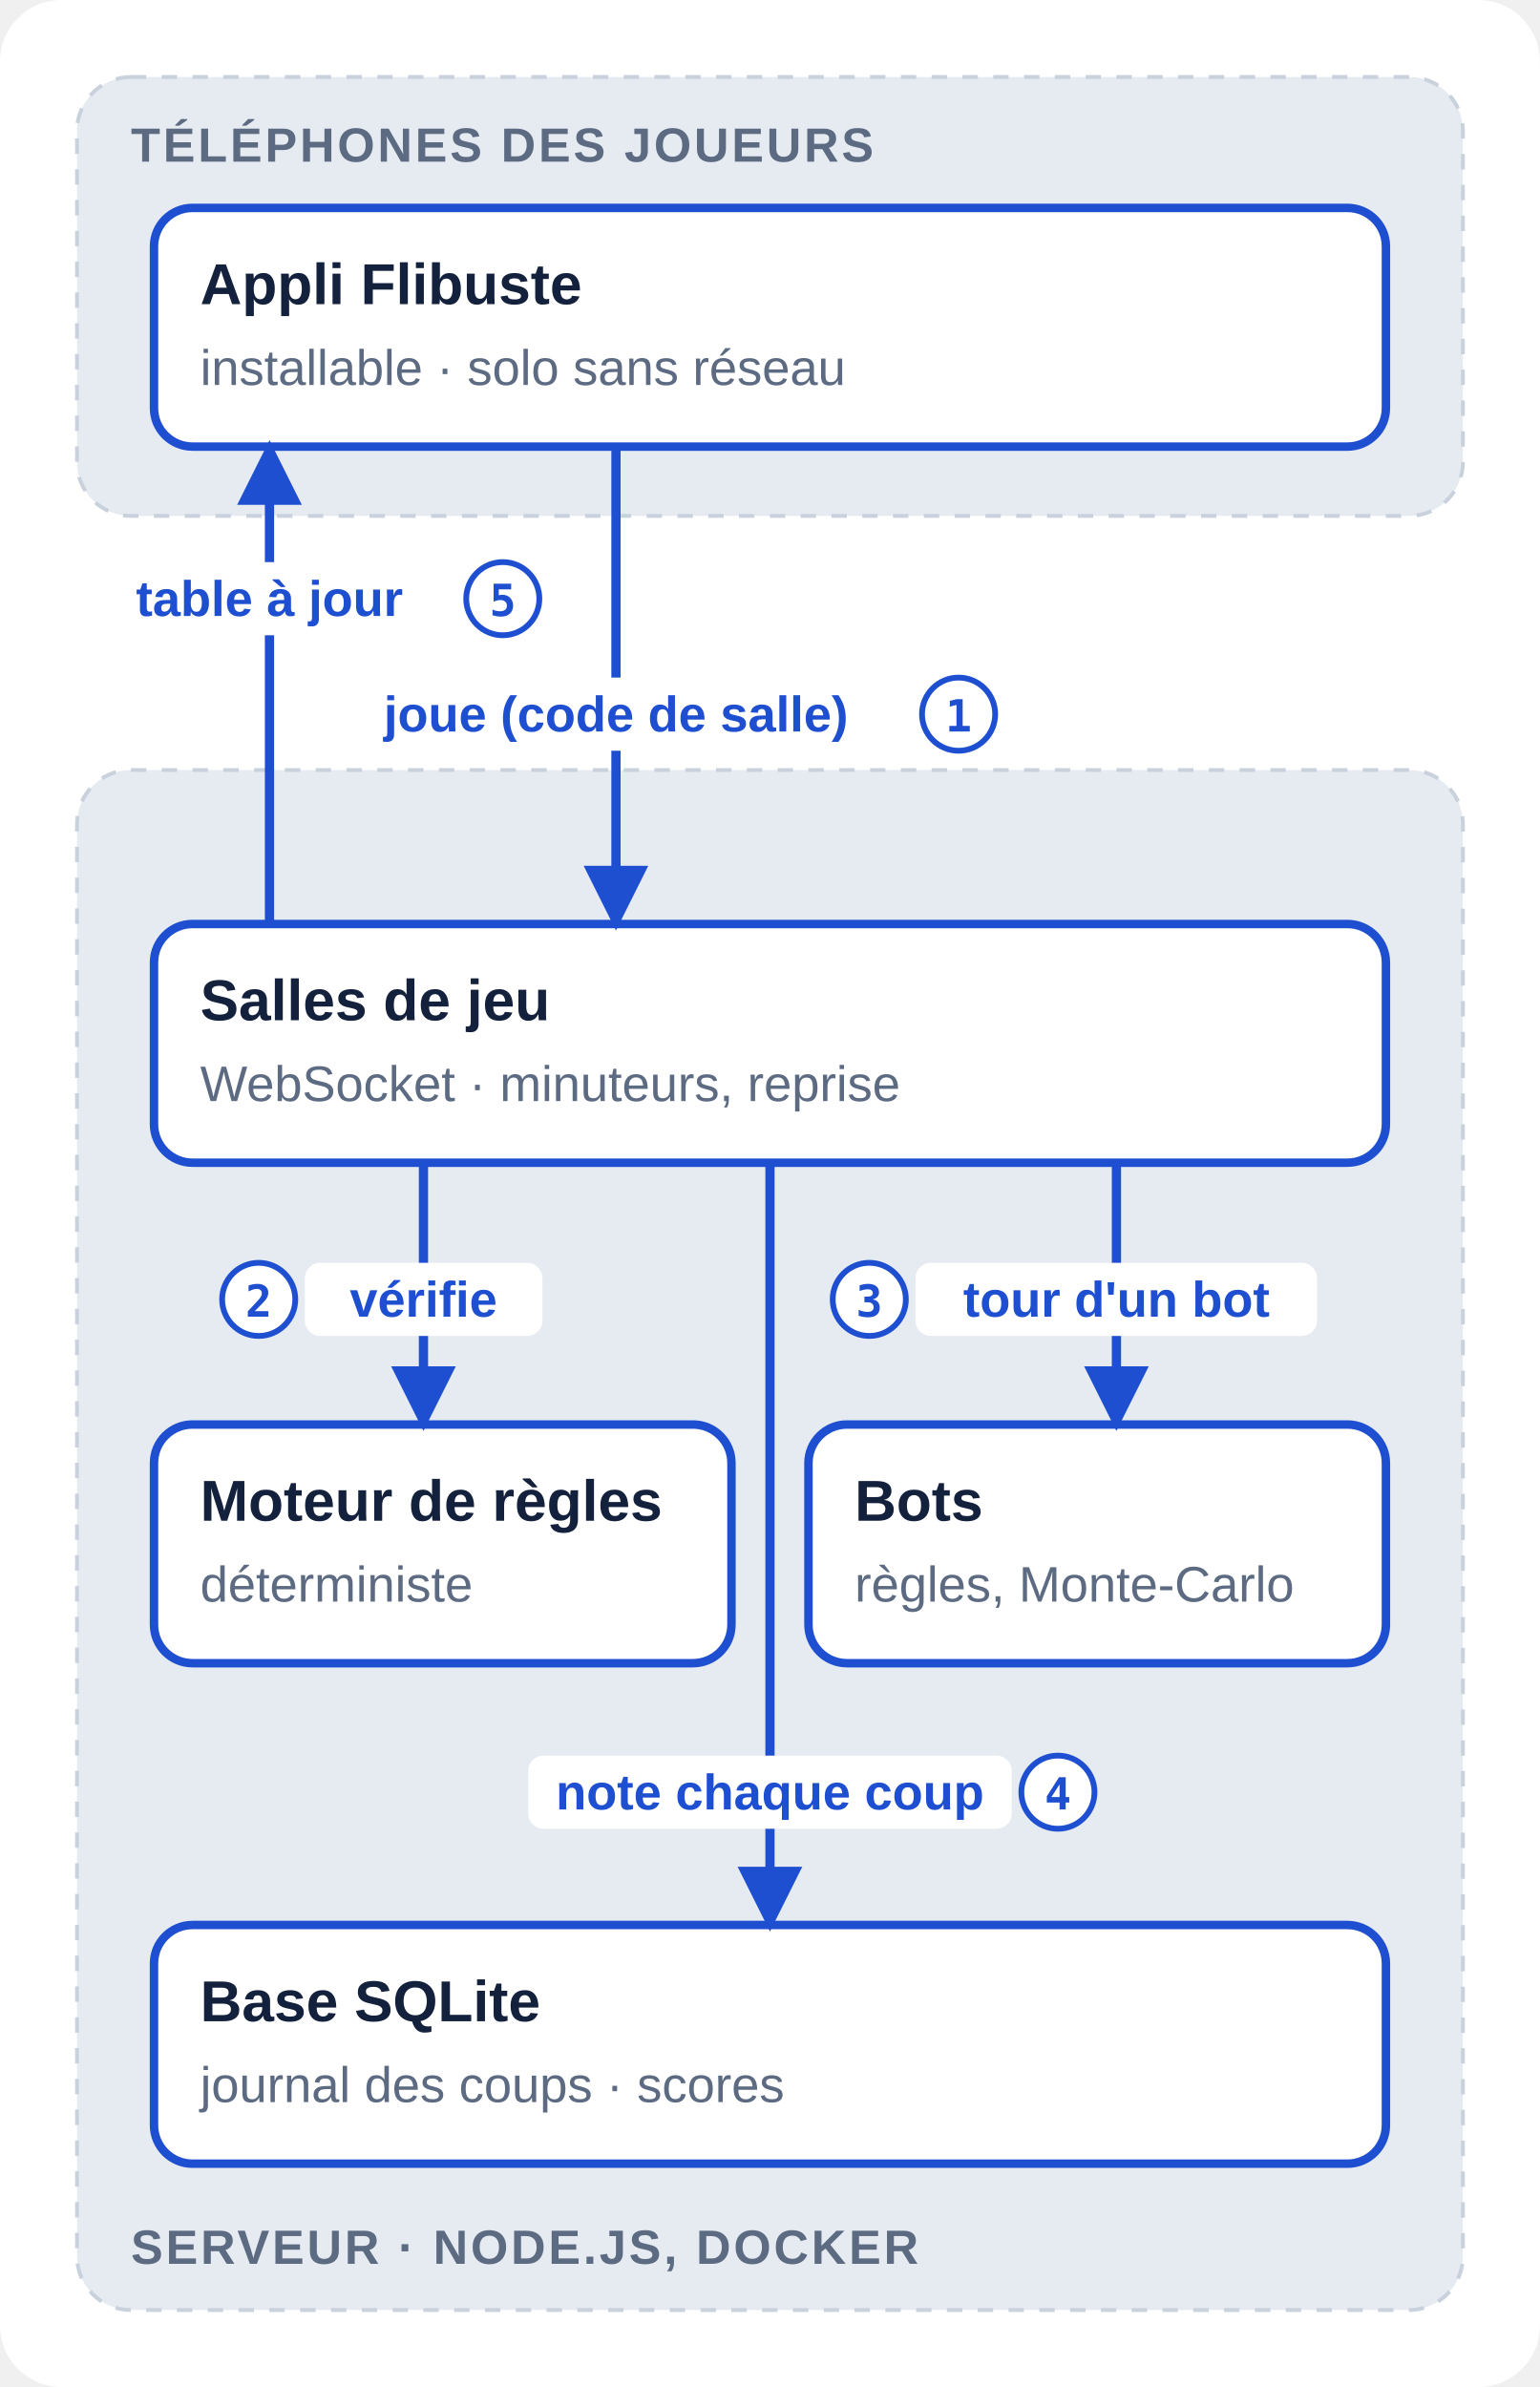
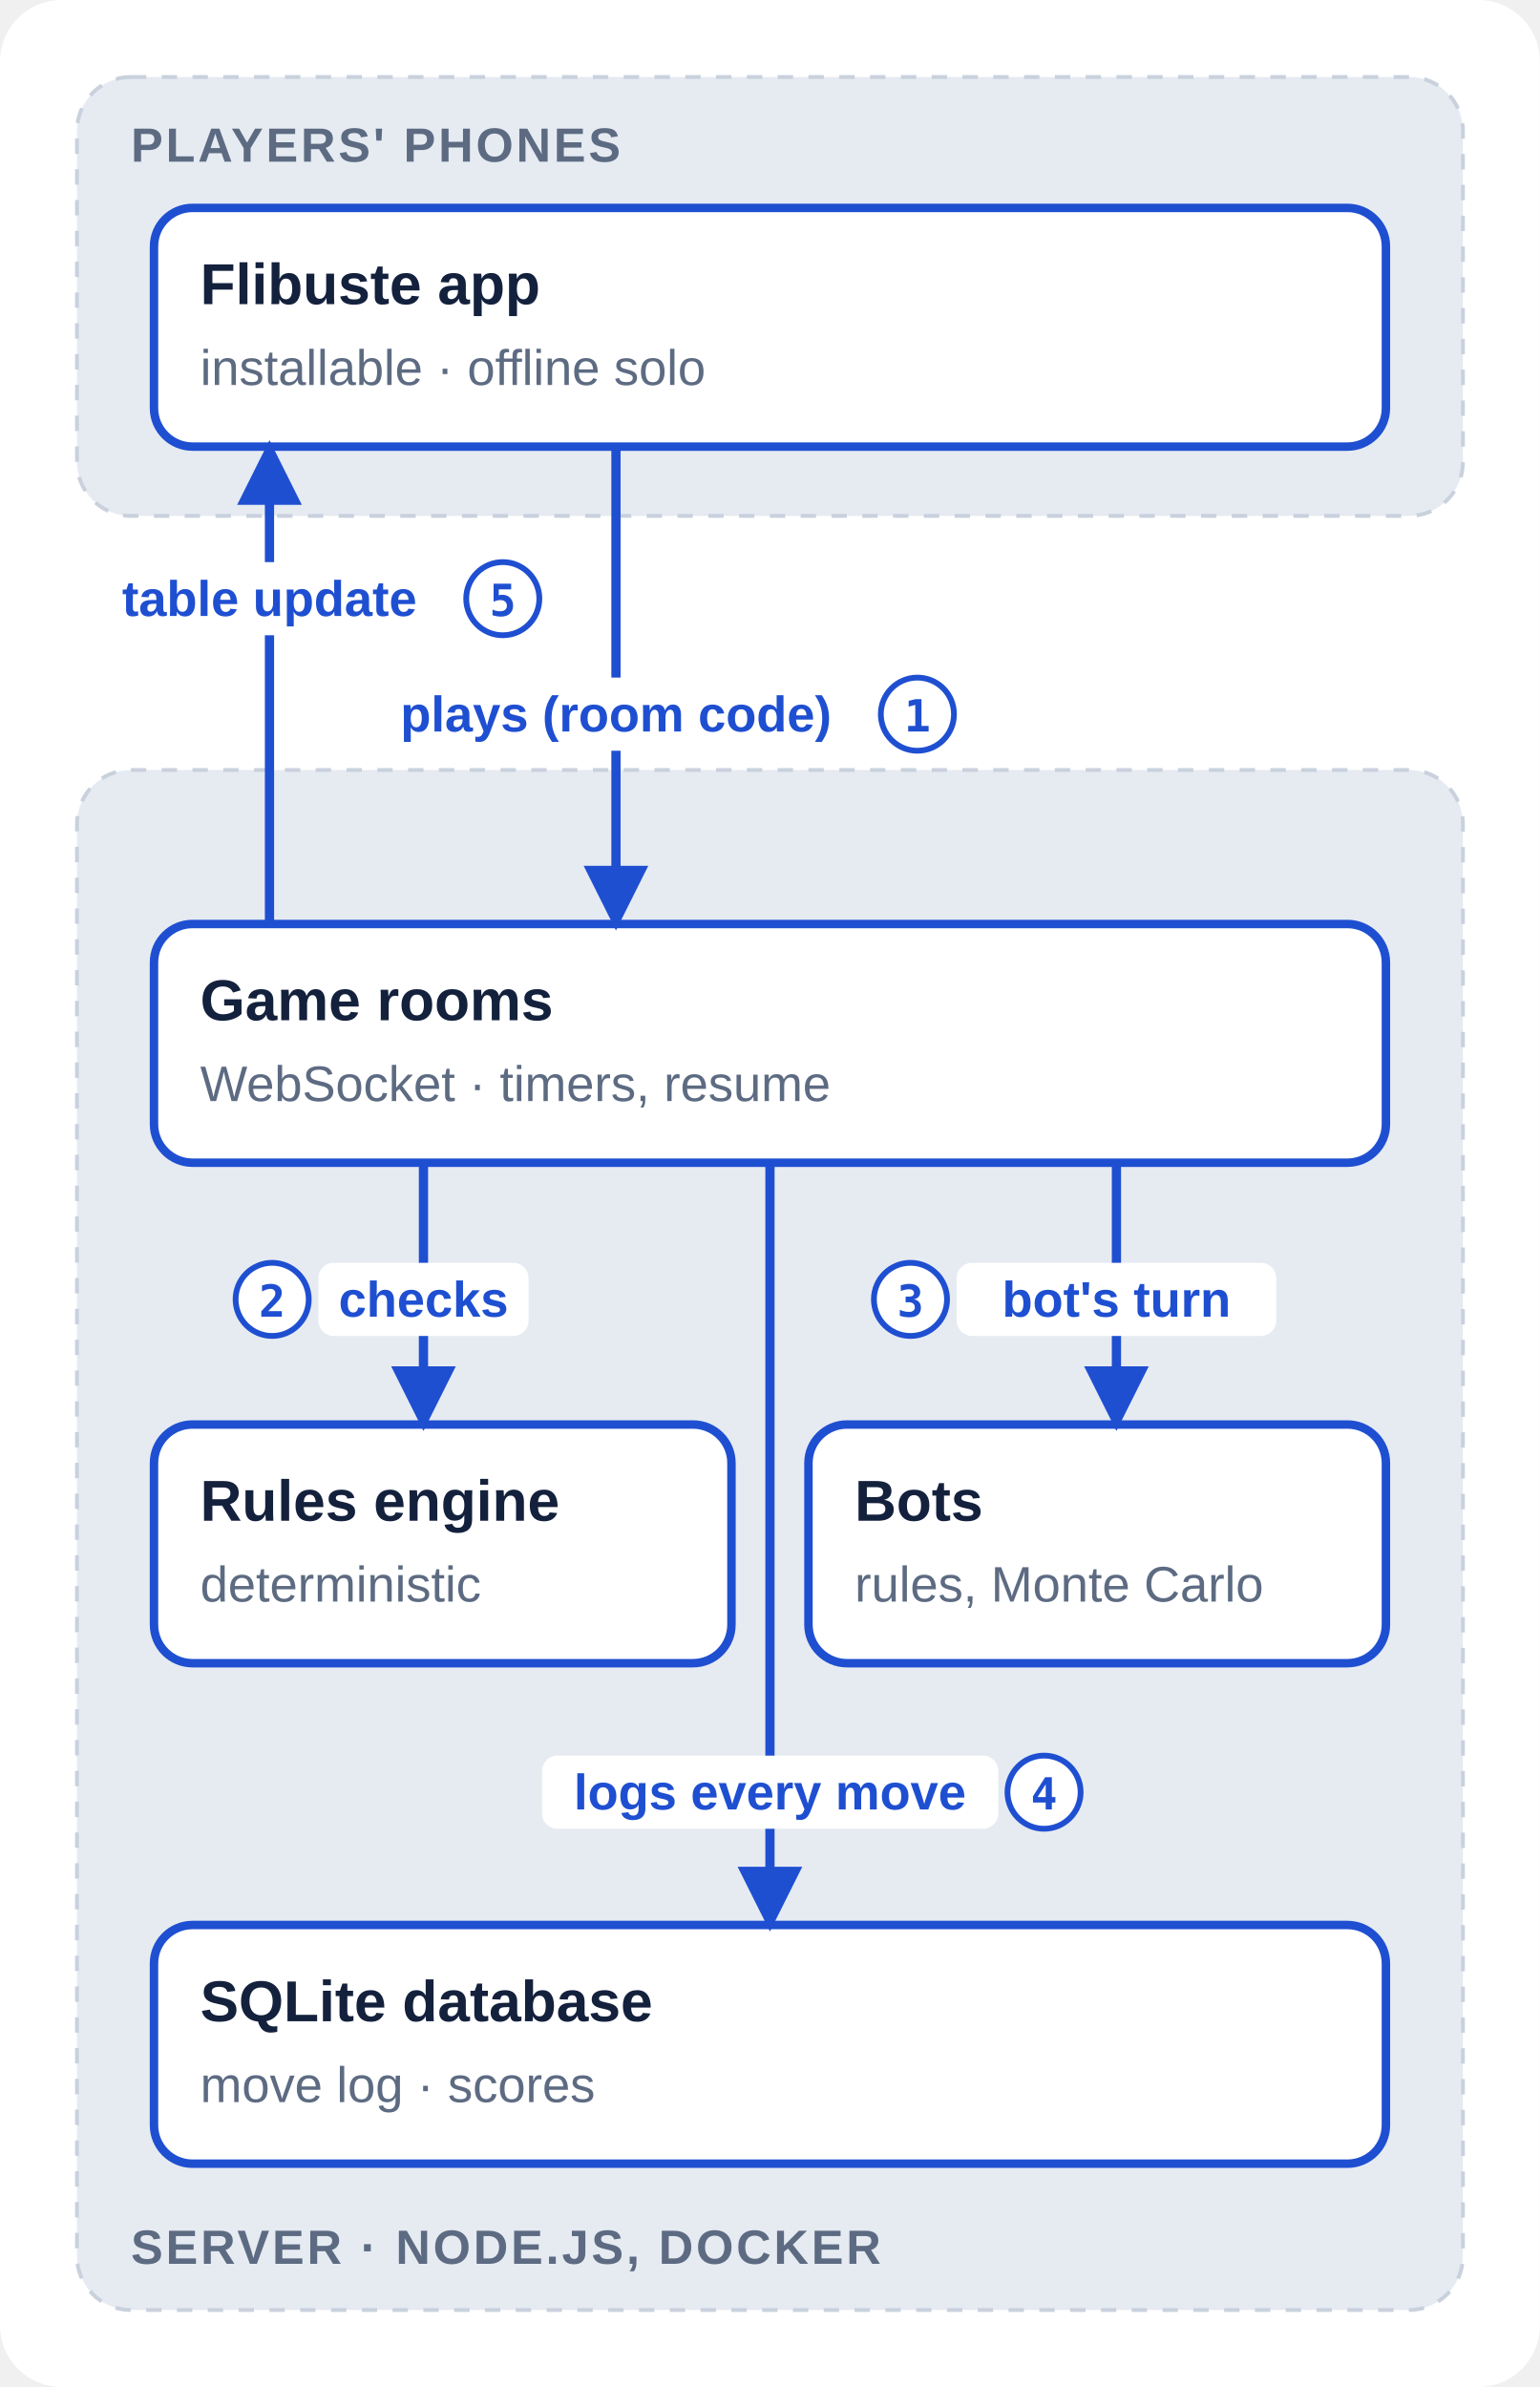
- <svg xmlns="http://www.w3.org/2000/svg" viewBox="0 0 400 620" width="400" height="620" font-family="IBM Plex Sans, Segoe UI, Helvetica Neue, Arial, sans-serif" role="img" aria-label="Architecture de Flibuste">
+ <svg xmlns="http://www.w3.org/2000/svg" viewBox="0 0 400 620" width="400" height="620" font-family="IBM Plex Sans, Segoe UI, Helvetica Neue, Arial, sans-serif" role="img" aria-label="Flibuste architecture">
  <defs>
    <marker id="a" viewBox="0 0 10 10" refX="9" refY="5" markerWidth="7" markerHeight="7" orient="auto-start-reverse">
      <path d="M0 0L10 5L0 10z" fill="#1f4fd1" />
    </marker>
  </defs>
  <rect width="400" height="620" rx="16" fill="#ffffff" />
  <rect x="20" y="20" width="360" height="114" rx="14" fill="#e6ebf2" stroke="#c9d1dd" stroke-dasharray="4 4" />
-   <text x="34" y="42" fill="#5d6b82" font-size="12.5" font-weight="600" letter-spacing=".72">TÉLÉPHONES DES JOUEURS</text>
+   <text x="34" y="42" fill="#5d6b82" font-size="12.5" font-weight="600" letter-spacing=".72">PLAYERS' PHONES</text>
  <rect x="40" y="54" width="320" height="62" rx="10" fill="#fff" stroke="#1f4fd1" stroke-width="2.2" />
-   <text x="52" y="79" fill="#14213d" font-size="15" font-weight="600">Appli Flibuste</text>
-   <text x="52" y="100" fill="#5d6b82" font-size="13">installable · solo sans réseau</text>
+   <text x="52" y="79" fill="#14213d" font-size="15" font-weight="600">Flibuste app</text>
+   <text x="52" y="100" fill="#5d6b82" font-size="13">installable · offline solo</text>
  <rect x="20" y="200" width="360" height="400" rx="14" fill="#e6ebf2" stroke="#c9d1dd" stroke-dasharray="4 4" />
-   <text x="34" y="588" fill="#5d6b82" font-size="12.5" font-weight="600" letter-spacing=".72">SERVEUR · NODE.JS, DOCKER</text>
+   <text x="34" y="588" fill="#5d6b82" font-size="12.5" font-weight="600" letter-spacing=".72">SERVER · NODE.JS, DOCKER</text>
  <rect x="40" y="240" width="320" height="62" rx="10" fill="#fff" stroke="#1f4fd1" stroke-width="2.2" />
-   <text x="52" y="265" fill="#14213d" font-size="15" font-weight="600">Salles de jeu</text>
-   <text x="52" y="286" fill="#5d6b82" font-size="13">WebSocket · minuteurs, reprise</text>
+   <text x="52" y="265" fill="#14213d" font-size="15" font-weight="600">Game rooms</text>
+   <text x="52" y="286" fill="#5d6b82" font-size="13">WebSocket · timers, resume</text>
  <rect x="40" y="370" width="150" height="62" rx="10" fill="#fff" stroke="#1f4fd1" stroke-width="2.2" />
-   <text x="52" y="395" fill="#14213d" font-size="15" font-weight="600">Moteur de règles</text>
-   <text x="52" y="416" fill="#5d6b82" font-size="13">déterministe</text>
+   <text x="52" y="395" fill="#14213d" font-size="15" font-weight="600">Rules engine</text>
+   <text x="52" y="416" fill="#5d6b82" font-size="13">deterministic</text>
  <rect x="210" y="370" width="150" height="62" rx="10" fill="#fff" stroke="#1f4fd1" stroke-width="2.2" />
  <text x="222" y="395" fill="#14213d" font-size="15" font-weight="600">Bots</text>
-   <text x="222" y="416" fill="#5d6b82" font-size="13">règles, Monte-Carlo</text>
+   <text x="222" y="416" fill="#5d6b82" font-size="13">rules, Monte Carlo</text>
  <rect x="40" y="500" width="320" height="62" rx="10" fill="#fff" stroke="#1f4fd1" stroke-width="2.2" />
-   <text x="52" y="525" fill="#14213d" font-size="15" font-weight="600">Base SQLite</text>
-   <text x="52" y="546" fill="#5d6b82" font-size="13">journal des coups · scores</text>
+   <text x="52" y="525" fill="#14213d" font-size="15" font-weight="600">SQLite database</text>
+   <text x="52" y="546" fill="#5d6b82" font-size="13">move log · scores</text>
  <path d="M70 240L70 116" fill="none" stroke="#1f4fd1" stroke-width="2.4" marker-end="url(#a)" />
  <rect x="21.4" y="146" width="97.2" height="19" rx="4" fill="#fff" />
-   <text x="70" y="160" text-anchor="middle" fill="#1f4fd1" font-size="13" font-weight="600">table à jour</text>
+   <text x="70" y="160" text-anchor="middle" fill="#1f4fd1" font-size="13" font-weight="600">table update</text>
  <circle cx="130.6" cy="155.5" r="9.5" fill="#fff" stroke="#1f4fd1" stroke-width="1.5" />
  <text x="130.6" y="160" text-anchor="middle" fill="#1f4fd1" font-size="11.5" font-weight="700" font-family="IBM Plex Mono, Consolas, monospace">5</text>
  <path d="M160 116L160 240" fill="none" stroke="#1f4fd1" stroke-width="2.4" marker-end="url(#a)" />
-   <rect x="83.0" y="176" width="154.0" height="19" rx="4" fill="#fff" />
-   <text x="160" y="190" text-anchor="middle" fill="#1f4fd1" font-size="13" font-weight="600">joue (code de salle)</text>
-   <circle cx="249.0" cy="185.5" r="9.5" fill="#fff" stroke="#1f4fd1" stroke-width="1.5" />
-   <text x="249.0" y="190" text-anchor="middle" fill="#1f4fd1" font-size="11.5" font-weight="700" font-family="IBM Plex Mono, Consolas, monospace">1</text>
+   <rect x="93.7" y="176" width="132.7" height="19" rx="4" fill="#fff" />
+   <text x="160" y="190" text-anchor="middle" fill="#1f4fd1" font-size="13" font-weight="600">plays (room code)</text>
+   <circle cx="238.3" cy="185.5" r="9.5" fill="#fff" stroke="#1f4fd1" stroke-width="1.5" />
+   <text x="238.3" y="190" text-anchor="middle" fill="#1f4fd1" font-size="11.5" font-weight="700" font-family="IBM Plex Mono, Consolas, monospace">1</text>
  <path d="M110 302L110 370" fill="none" stroke="#1f4fd1" stroke-width="2.4" marker-end="url(#a)" />
-   <rect x="79.2" y="328" width="61.7" height="19" rx="4" fill="#fff" />
-   <text x="110" y="342" text-anchor="middle" fill="#1f4fd1" font-size="13" font-weight="600">vérifie</text>
-   <circle cx="67.2" cy="337.5" r="9.5" fill="#fff" stroke="#1f4fd1" stroke-width="1.5" />
-   <text x="67.2" y="342" text-anchor="middle" fill="#1f4fd1" font-size="11.5" font-weight="700" font-family="IBM Plex Mono, Consolas, monospace">2</text>
+   <rect x="82.7" y="328" width="54.6" height="19" rx="4" fill="#fff" />
+   <text x="110" y="342" text-anchor="middle" fill="#1f4fd1" font-size="13" font-weight="600">checks</text>
+   <circle cx="70.7" cy="337.5" r="9.5" fill="#fff" stroke="#1f4fd1" stroke-width="1.5" />
+   <text x="70.7" y="342" text-anchor="middle" fill="#1f4fd1" font-size="11.5" font-weight="700" font-family="IBM Plex Mono, Consolas, monospace">2</text>
  <path d="M290 302L290 370" fill="none" stroke="#1f4fd1" stroke-width="2.4" marker-end="url(#a)" />
-   <rect x="237.8" y="328" width="104.3" height="19" rx="4" fill="#fff" />
-   <text x="290" y="342" text-anchor="middle" fill="#1f4fd1" font-size="13" font-weight="600">tour d'un bot</text>
-   <circle cx="225.8" cy="337.5" r="9.5" fill="#fff" stroke="#1f4fd1" stroke-width="1.5" />
-   <text x="225.8" y="342" text-anchor="middle" fill="#1f4fd1" font-size="11.5" font-weight="700" font-family="IBM Plex Mono, Consolas, monospace">3</text>
+   <rect x="248.5" y="328" width="83.0" height="19" rx="4" fill="#fff" />
+   <text x="290" y="342" text-anchor="middle" fill="#1f4fd1" font-size="13" font-weight="600">bot's turn</text>
+   <circle cx="236.5" cy="337.5" r="9.5" fill="#fff" stroke="#1f4fd1" stroke-width="1.5" />
+   <text x="236.5" y="342" text-anchor="middle" fill="#1f4fd1" font-size="11.5" font-weight="700" font-family="IBM Plex Mono, Consolas, monospace">3</text>
  <path d="M200 302L200 500" fill="none" stroke="#1f4fd1" stroke-width="2.4" marker-end="url(#a)" />
-   <rect x="137.2" y="456" width="125.6" height="19" rx="4" fill="#fff" />
-   <text x="200" y="470" text-anchor="middle" fill="#1f4fd1" font-size="13" font-weight="600">note chaque coup</text>
-   <circle cx="274.8" cy="465.5" r="9.5" fill="#fff" stroke="#1f4fd1" stroke-width="1.5" />
-   <text x="274.8" y="470" text-anchor="middle" fill="#1f4fd1" font-size="11.5" font-weight="700" font-family="IBM Plex Mono, Consolas, monospace">4</text>
+   <rect x="140.8" y="456" width="118.5" height="19" rx="4" fill="#fff" />
+   <text x="200" y="470" text-anchor="middle" fill="#1f4fd1" font-size="13" font-weight="600">logs every move</text>
+   <circle cx="271.2" cy="465.5" r="9.5" fill="#fff" stroke="#1f4fd1" stroke-width="1.5" />
+   <text x="271.2" y="470" text-anchor="middle" fill="#1f4fd1" font-size="11.5" font-weight="700" font-family="IBM Plex Mono, Consolas, monospace">4</text>
</svg>
